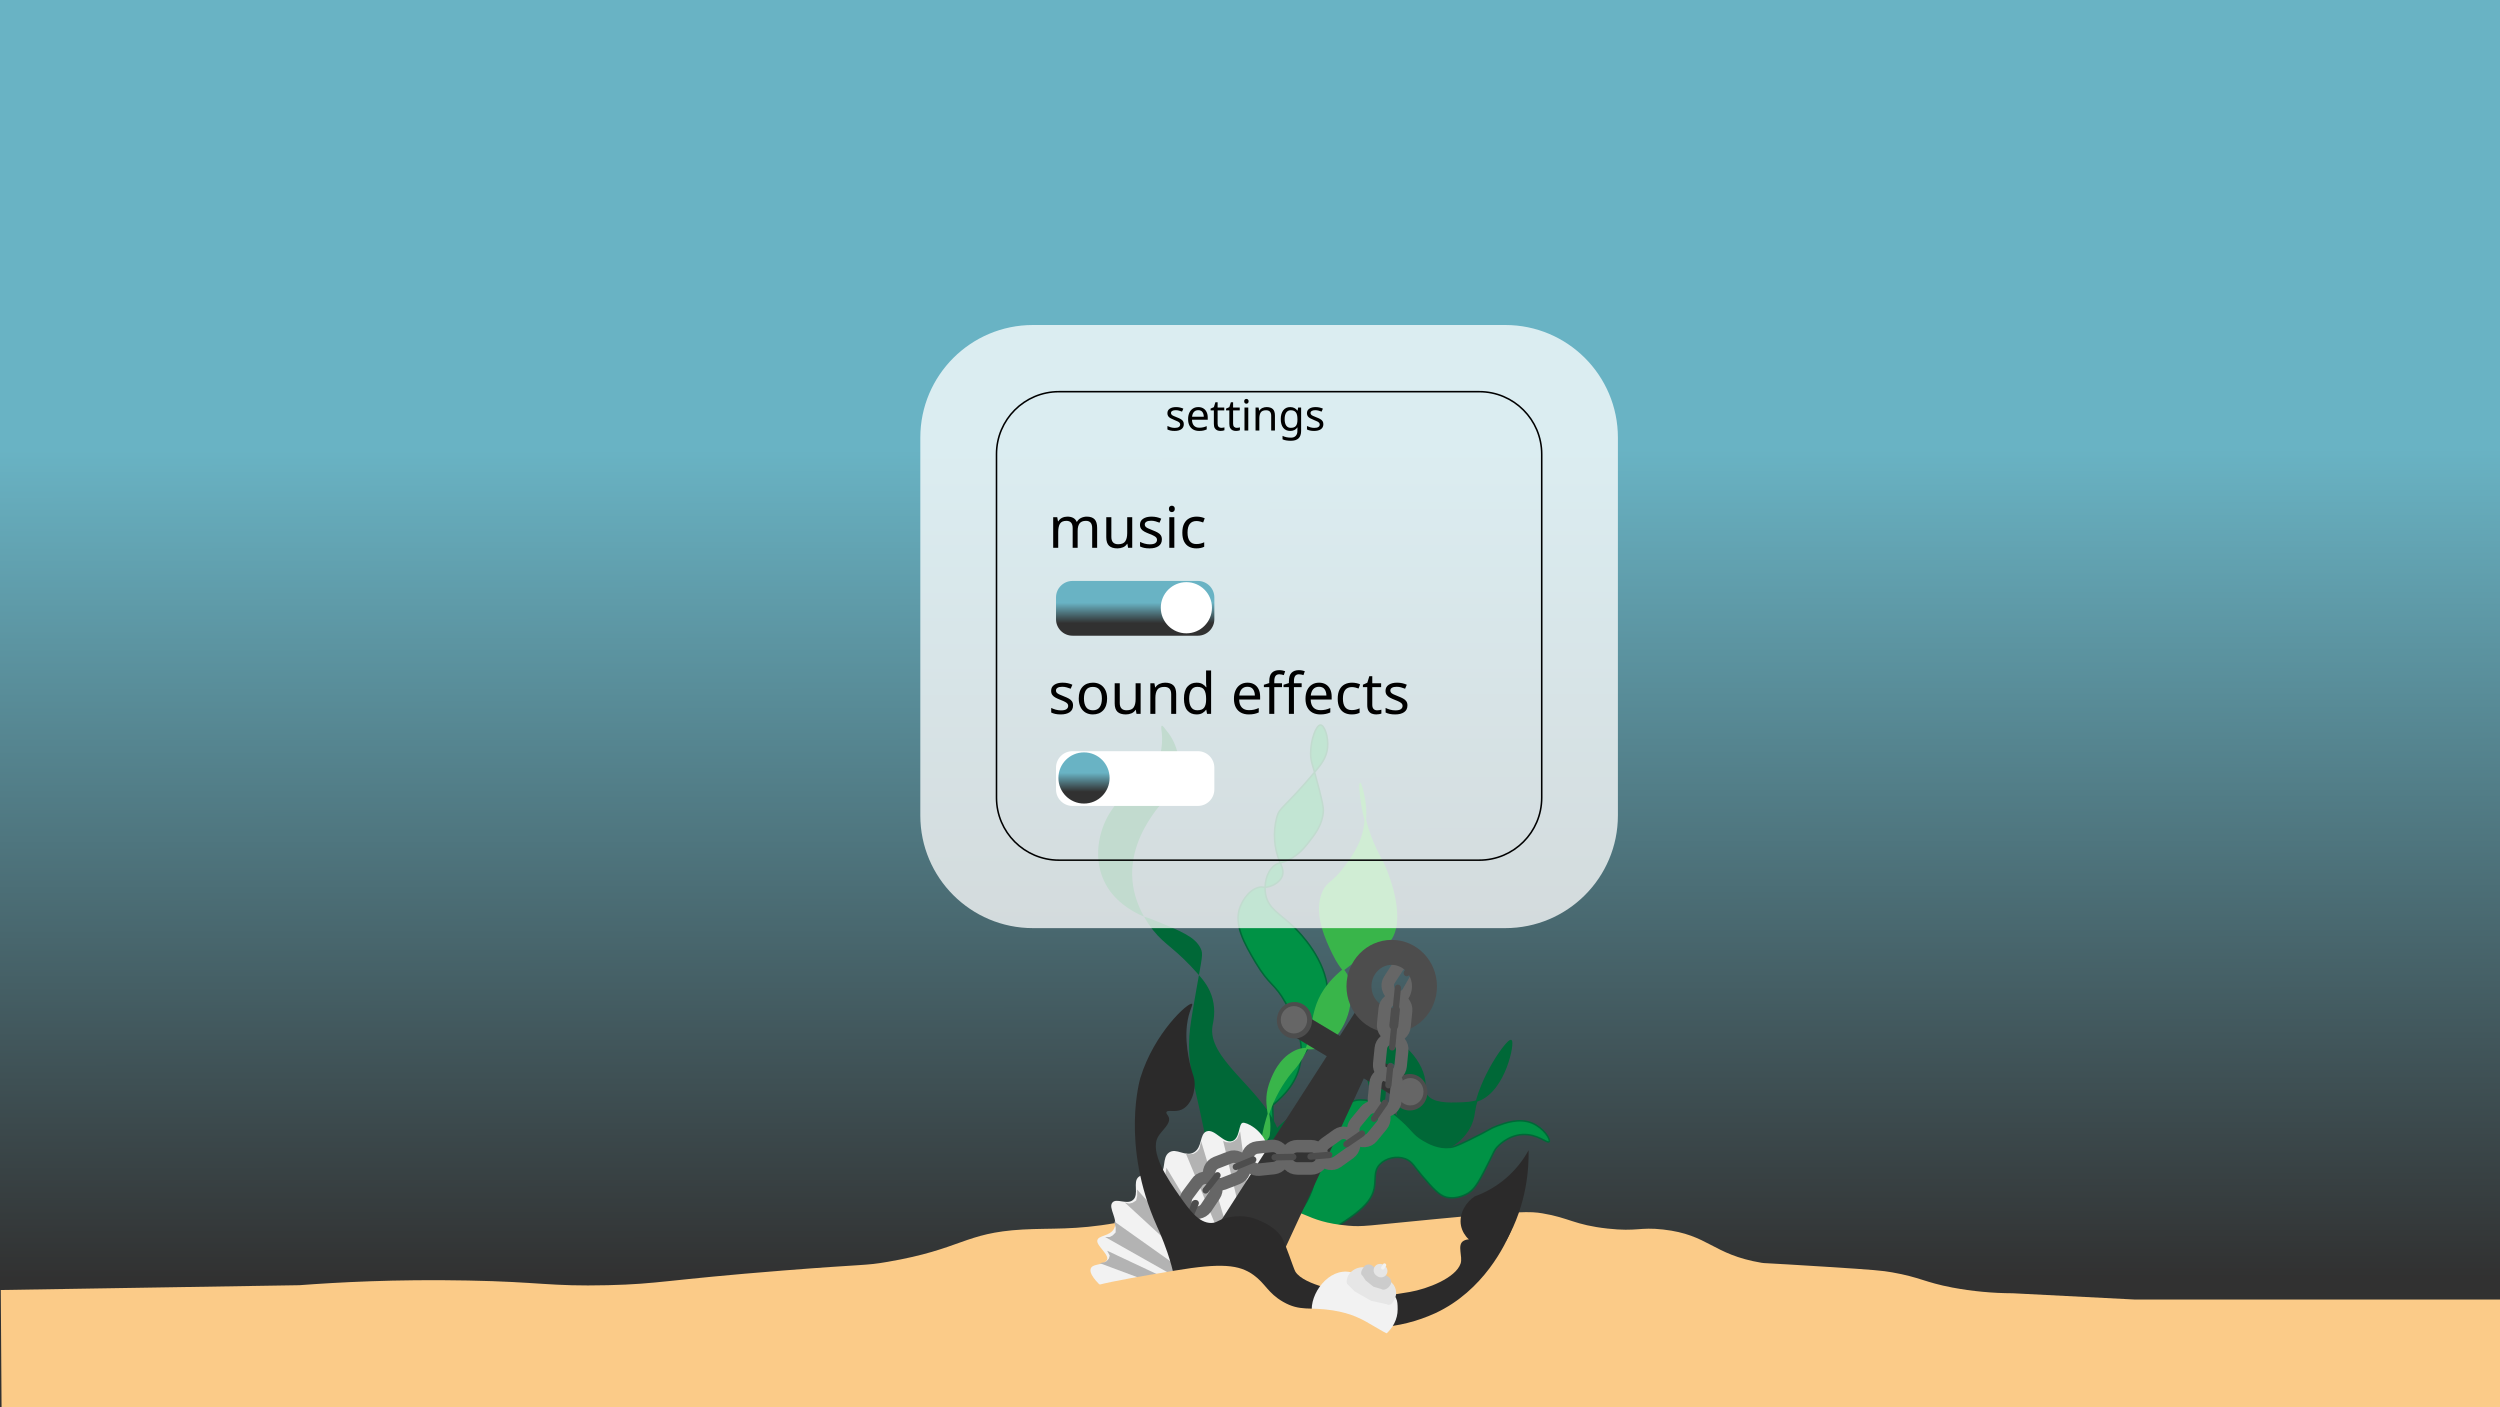
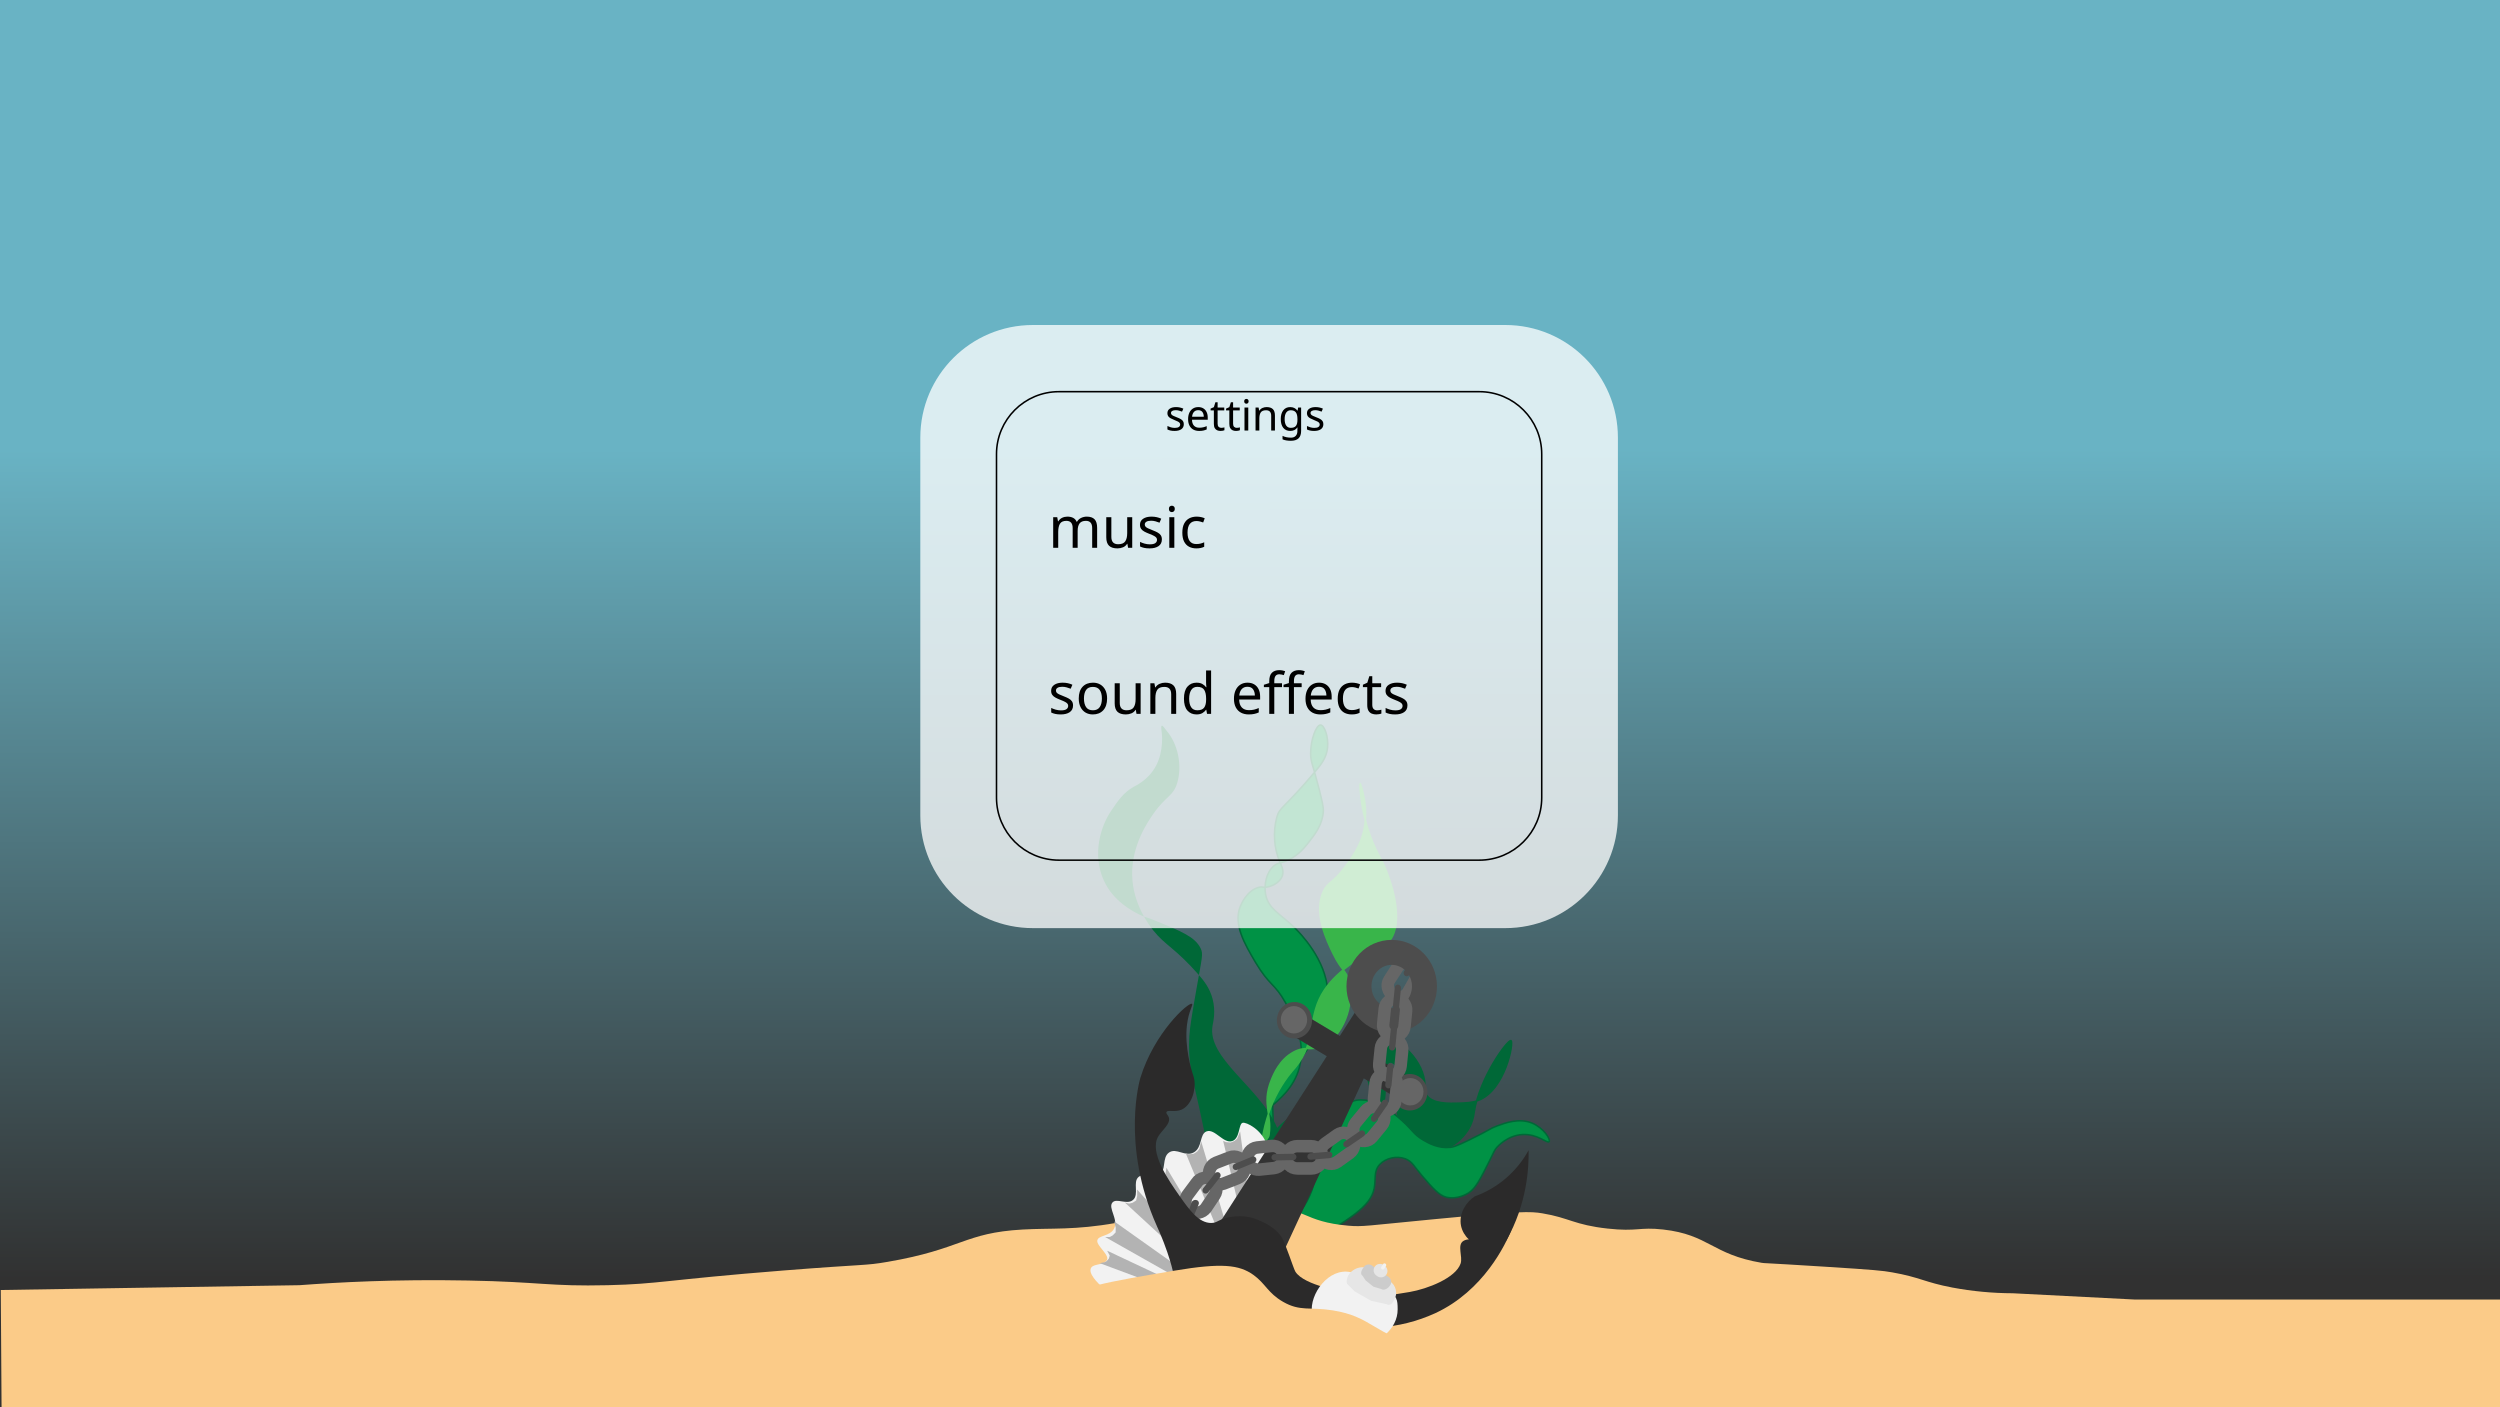
- <svg xmlns="http://www.w3.org/2000/svg" xmlns:xlink="http://www.w3.org/1999/xlink" width="1600" height="900" viewBox="0 0 1600 900">
+ <svg xmlns="http://www.w3.org/2000/svg" width="1600" height="900" viewBox="0 0 1600 900">
  <defs>
-     <style>.cls-1{fill:url(#linear-gradient);}.cls-2{fill:#009245;}.cls-2,.cls-5{stroke:#006837;}.cls-13,.cls-14,.cls-19,.cls-2,.cls-4,.cls-5,.cls-8{stroke-miterlimit:10;}.cls-3,.cls-5{fill:#006837;}.cls-4{fill:#39b54a;stroke:#39b54a;}.cls-6{fill:#fbcb88;}.cls-7{fill:#f2f2f2;}.cls-13,.cls-14,.cls-19,.cls-8{fill:none;}.cls-8{stroke:#b3b3b3;}.cls-9{fill:#b3b3b3;}.cls-10{fill:#333;}.cls-11{fill:#4d4d4d;}.cls-12{fill:#666;}.cls-13{stroke:#666;stroke-width:8px;}.cls-14{stroke:#4d4d4d;stroke-width:16px;}.cls-15{fill:#2b2a2a;}.cls-16{fill:#e6e6e6;}.cls-17{fill:#ccc;}.cls-18,.cls-23{fill:#fff;}.cls-18{opacity:0.76;}.cls-19{stroke:#000;}.cls-20{font-size:27.43px;}.cls-20,.cls-21{font-family:GorgeousGirls, Gorgeous Girls;}.cls-21{font-size:36.57px;}.cls-22{fill:url(#linear-gradient-2);}.cls-24{fill:url(#linear-gradient-3);}</style>
+     <style>.cls-1{fill:url(#linear-gradient);}.cls-2{fill:#009245;}.cls-2,.cls-5{stroke:#006837;}.cls-13,.cls-14,.cls-19,.cls-2,.cls-4,.cls-5,.cls-8{stroke-miterlimit:10;}.cls-3,.cls-5{fill:#006837;}.cls-4{fill:#39b54a;stroke:#39b54a;}.cls-6{fill:#fbcb88;}.cls-7{fill:#f2f2f2;}.cls-13,.cls-14,.cls-19,.cls-8{fill:none;}.cls-8{stroke:#b3b3b3;}.cls-9{fill:#b3b3b3;}.cls-10{fill:#333;}.cls-11{fill:#4d4d4d;}.cls-12{fill:#666;}.cls-13{stroke:#666;stroke-width:8px;}.cls-14{stroke:#4d4d4d;stroke-width:16px;}.cls-15{fill:#2b2a2a;}.cls-16{fill:#e6e6e6;}.cls-17{fill:#ccc;}.cls-18{fill:#fff;opacity:0.76;}.cls-19{stroke:#000;}.cls-20{font-size:27.43px;}.cls-20,.cls-21{font-family:GorgeousGirls, Gorgeous Girls;}.cls-21{font-size:36.57px;}</style>
    <linearGradient id="linear-gradient" x1="799.52" y1="-286.77" x2="800.45" y2="1148.33" gradientUnits="userSpaceOnUse">
      <stop offset="0.4" stop-color="#69b3c4" />
      <stop offset="0.77" stop-color="#313131" />
    </linearGradient>
-     <linearGradient id="linear-gradient-2" x1="726.51" y1="371.78" x2="726.53" y2="406.88" xlink:href="#linear-gradient" />
-     <linearGradient id="linear-gradient-3" x1="693.75" y1="481.52" x2="693.77" y2="514.28" xlink:href="#linear-gradient" />
  </defs>
  <g id="baggrund">
    <rect id="vand" class="cls-1" width="1600" height="901" />
    <g id="plante">
      <path class="cls-2" d="M780.54,791.16c-10.46-2.23-19.35-45-1.8-63.7,8.88-9.44,17.37-5.11,33.41-18.2,6.33-5.16,15.93-13,19.42-25.94,4.7-17.38-4.43-33.65-9-41.86-6.84-12.21-10.07-10.49-19-25.48-7.1-12-14.19-24.3-9.93-35.49.45-1.18,4.4-11.17,12.64-12.74,1.66-.32,2.29.36,4.52,0,4.08-.66,8.67-3.43,9.93-7.28,1.16-3.51-.76-6.9-1.8-9.1a45,45,0,0,1-1.81-28.22c1.79-6.8,4.63-5.58,24.39-29.12,4-4.72,7.46-9.07,8.12-15.47.73-6.92-2-14.51-4.51-14.56-2.76-.06-6.32,9.35-6.32,18.2,0,5.77,1.5,7.17,5.42,22.75,1.95,7.79,2.92,11.74,2.71,14.56-.65,8.42-5.38,14.45-9,19.11-2.81,3.6-6.73,8.6-13.54,11.84-4.84,2.29-6.28,1.39-9,3.64-5.07,4.12-6.48,12.25-5.42,18.2,1.68,9.42,9.46,12.61,18.06,20.93,4.34,4.2,20.58,21,21.67,40.95,1.24,22.54-17.21,43.47-21.67,48.23-5,5.38-8,6.93-10.84,12.74-4.86,10-1.26,16.07-2.71,33.68A107.11,107.11,0,0,1,809,755.22c-5.4,15.38-12.68,23.57-15.35,26.39C787.21,788.39,783.9,791.88,780.54,791.16Z" />
      <path class="cls-3" d="M792.28,807.54c12.67.89,40.59-51.87,24.39-87.36-11.12-24.36-44.22-43.24-40.64-63.7.44-2.52,2.16-9.18,0-17.29-1.89-7.12-5.84-11.85-9-15.48-15.06-17.09-21.25-18.61-28.9-28.21-2.58-3.22-13.18-16.87-13.55-35.49-.39-19.1,10.18-34.29,13.55-39.13,8.21-11.81,12.69-11,15.35-20,3.09-10.5.8-24.48-7.23-33.67-.62-.72-2-3-2.71-2.73s-.15,3.59,0,4.55c.08.45,1.36,11.39-3.61,20.93a30.52,30.52,0,0,1-4.51,6.37,35,35,0,0,1-9.94,7.28c-6.41,3.6-10,8.84-14.45,15.47-6.37,9.4-12.35,27.57-4.51,44.59,6,13.15,18.32,19.41,22.12,21.39,4.14,2.14,4.16,1.42,11.74,4.55,15.88,6.54,24.47,10.07,28,17.29,1.85,3.76.91,5.66-2.71,26.39-2.73,15.66-4.1,23.49-4.51,30-.93,14.68,1.76,25.77,3.61,33.67C781.74,769.65,781.85,806.82,792.28,807.54Z" />
      <path class="cls-4" d="M788.22,808a108.73,108.73,0,0,0,15.35-34.58c5.42-22.33.31-34.17,7.23-57.34a85.07,85.07,0,0,1,13.55-27.3c2-2.68,3.15-3.83,4.51-5.46,14.52-17.42,7.18-32.71,19-50.05,8.72-12.83,24.15-21.25,28.9-23.66,7.16-3.64,8.91-3.19,11.74-6.37,12-13.46-.06-43-1.81-47.32-2.45-6-3.45-6.61-6.32-12.75-10-21.36-10.14-41.82-9.93-41.86s7.17,18.05.9,35.49c-2.63,7.32-7.29,13.68-9.93,17.3-8.5,11.59-11.46,10-14.45,16.38-6.5,13.78,2.38,32,6.32,40,5.5,11.27,8.07,10,9.93,17.29,4,15.56-3.95,36.13-17.16,41.86-7.1,3.09-10.39-.45-18.06,3.64-9,4.79-12.83,14.11-14.45,18.2-6.38,16.08,1.46,22-1.81,37.32-4.39,20.58-21.1,21.43-27.09,41.86C782.3,778.55,781.18,790.68,788.22,808Z" />
      <path class="cls-5" d="M799.06,800.72c-5.77-1.32-8.71-34.14,6.32-61,4.28-7.65,13-23.16,29.8-29.13,19.69-7,36,4.26,41.55-3.64s-8.28-21.85-.9-34.58c.77-1.33,3.89-6.3,9-7.28,11-2.1,26.89,14.94,27.09,29.12,0,2.32-.36,4.21.91,6.37,3.51,6,14.89,5.66,20.77,5.46,4.2-.13,8.64-.28,12.64-1.82,17.15-6.58,22.88-37.37,20.77-38.22s-20,23.41-23.48,45.5A27.42,27.42,0,0,1,940,722.46c-1,1.66-7.94,13.08-20.77,13.65-1.08,0-10.39.31-17.16-6.37-7.55-7.45-9-20.67-7.23-30,1-5.38,3.23-9.77.91-14.56-1.2-2.46-4-5.91-6.33-5.46-5.92,1.17,1.73,26.14-9.93,42.78-9.28,13.23-21.71,8.25-39.74,19.11C807.36,761,805.62,802.22,799.06,800.72Z" />
      <path class="cls-2" d="M783.71,798.9c-.3,3.53,14.1,10.09,28.9,8.19,4.75-.61,8.92-2,22.57-10,27.94-16.36,42-24.77,44.26-36.4,1.24-6.26-.46-11.12,3.61-15.47,3.87-4.14,10.88-5.61,16.26-3.64,4.54,1.65,5.73,5,10.84,10.92,7.2,8.4,11,12.51,15.35,13.65,7.12,1.86,13.73-2.27,14.45-2.73,4.45-2.87,7.54-8.93,13.55-20.93,2.71-5.43,2.87-6.29,4.51-8.19.53-.62,6.74-7.6,16.26-8.19,9.8-.62,16.07,6,17.16,4.55s-3.44-8.73-10.84-11.84c-8.28-3.46-17-.24-22.58,1.82-5,1.86-4.63,2.63-18.06,9.11-7.92,3.81-9.66,4.31-11.74,4.55-7.66.85-13.91-2.67-17.16-4.55-7.16-4.16-6.82-7-17.16-15.48-5.17-4.21-8-6.46-12.64-8.19-2.68-1-11.55-4.28-18.07,0a13.44,13.44,0,0,0-3.61,3.64c-8.79,12.19-13.18,18.29-16.26,28.22-4,12.91,0,13.19-3.61,23.66a54.09,54.09,0,0,1-18.06,24.57C803.84,799.47,784.05,794.79,783.71,798.9Z" />
    </g>
    <path id="sand" class="cls-6" d="M1600,831.69h-234l-77.81-4a213.86,213.86,0,0,1-38.66-3.65c-18-3.43-20.49-6.55-38.65-9.75-6.06-1.06-10.5-1.55-43.74-3.65-39.89-2.53-37.61-2.09-39.67-2.44-31.86-5.36-33.64-18-63.07-21.31-15.32-1.74-16.43,1.51-35.6-.61-21.33-2.36-24.42-6.88-41.7-9.75-7.55-1.25-13.85-1.53-68.16,3.66-44.89,4.29-46.69,5.06-55.94,4.26-29.08-2.53-27.55-11.64-56-14-24.36-2-48.41,2.77-68.15,6.7-13.54,2.7-12.82,3.4-24.41,5.48-26.48,4.77-41.84,3.23-60,4.27-37.52,2.13-38.65,12.49-86.46,20.7-14.77,2.54-13.15,1.29-66.11,5.48-77,6.1-79.4,8.66-112.91,9.45-37.47.88-42.79-2.13-89.52-3-46.51-.92-84.09,1.21-107.82,3L.5,825.6,1,900.5H1600.5Z" />
    <g id="musling">
      <path class="cls-7" d="M795.32,718.59c-2.74.61-1.61,10-6.71,11.69-5.61,1.86-11.14-8.16-16.42-6.19-4.6,1.73-2.55,10.18-8.09,13.4s-11.16-3.16-15.91.12-1.51,11.59-6.45,14.84c-4.45,2.93-9.59-2.16-13.09.83-3.84,3.27.49,11-3.41,14.58s-10.65-1.39-13.32,1.79c-2.93,3.51,4.13,10.88,1.05,16.73-2.65,5-10.22,4.06-10.71,7.6s8.59,9.56,5.94,12.81c-2.79,3.42-9.55,1.59-10.26,5.65-.73,4.23,7.24,11.23,9,12.55,21.63,16.4,30.05,15.78,64.28,26.45,2.12.66,16.46,4.45,27.15,2.71,7.36-1.2,11.42-6.4,14-8.84,4.94-4.72,6.54-13.61,6.65-19.94.47-28.53-.77-70.56-8.13-92.59C807.5,722.74,797.63,718.07,795.32,718.59Z" />
      <line class="cls-8" x1="697.2" y1="875.02" x2="697.2" y2="875.02" />
      <polyline class="cls-9" points="807.56 847.07 708.58 800.45 710.23 803.54 709.7 805.46 708.24 807.11 707.05 807.79 703.78 808.41" />
      <polyline class="cls-9" points="802.91 846.09 727.77 761.29 727.8 765.41 727.12 768.33 724.79 769.8 722.68 770.3 719.87 769.59" />
      <path class="cls-9" d="M814,842.63c-5.09,9-20,13.49-27.53,11.6-6.21-1.56,10.27-15.5,15.51-23.88s14.7-25.89,16.48-19.53C820.57,818.57,818.48,834.6,814,842.63Z" />
      <polyline class="cls-9" points="802.32 842.78 768.73 730.42 767.59 735.28 766.2 736.99 763.87 738.47 760.83 738.73 758.96 738.26" />
      <polyline class="cls-9" points="809.12 840.63 793.68 724.1 791.79 728.7 790.15 730.15 787.62 731.21 784.58 730.95 782.81 730.17" />
      <polyline class="cls-9" points="805.35 845.04 746.54 747.36 745.84 751.41 744.65 754.15 742.1 755.15 739.95 755.25 737.31 754.01" />
      <polyline class="cls-9" points="804.77 846.79 713.13 781.72 714.05 785.73 714.02 788.73 712.07 790.71 710.13 791.69 707.24 791.66" />
    </g>
    <g id="anker">
      <polygon class="cls-10" points="780.89 782.08 787.15 816.46 822.19 799.59 888.74 655.81 869.45 644.38 780.89 782.08" />
      <polygon class="cls-10" points="899.28 688 891.77 701.49 829.86 664.43 837.37 650.95 899.28 688" />
      <ellipse class="cls-11" cx="828.45" cy="652.99" rx="11.26" ry="11.68" />
      <ellipse class="cls-11" cx="902.28" cy="699.04" rx="11.26" ry="11.68" />
      <ellipse class="cls-12" cx="828.13" cy="652.66" rx="8.45" ry="8.76" />
      <ellipse class="cls-12" cx="902.59" cy="698.72" rx="8.45" ry="8.76" />
      <g id="lænke">
        <path class="cls-13" d="M891.64,637.13h0c-3.15-2.18-4.62-6.62-2.52-9.88l5.31-8.24a6.75,6.75,0,0,1,9.54-2h0a7.3,7.3,0,0,1,1.89,9.88l-4.69,8.24A6.74,6.74,0,0,1,891.64,637.13Z" />
        <ellipse id="top_anker" data-name="top anker" class="cls-14" cx="890.7" cy="631.25" rx="20.96" ry="21.73" />
        <path class="cls-11" d="M899.2,624.5h0a2.14,2.14,0,0,1-.58-2.88l6.3-9.93a2,2,0,0,1,2.78-.59h0a2.13,2.13,0,0,1,.57,2.88L902,623.9A2,2,0,0,1,899.2,624.5Z" />
        <path class="cls-13" d="M891.37,663.26h0a7.08,7.08,0,0,1-6.13-7.82l1-9.86a7,7,0,0,1,7.54-6.36h0A7.09,7.09,0,0,1,899.9,647l-1,9.86A7,7,0,0,1,891.37,663.26Z" />
        <path class="cls-13" d="M888.85,688.67h0a7.1,7.1,0,0,1-6.14-7.82l1-9.86a7,7,0,0,1,7.55-6.36h0a7.08,7.08,0,0,1,6.13,7.82l-1,9.86A7,7,0,0,1,888.85,688.67Z" />
        <path class="cls-11" d="M890.76,672.34h0a2.06,2.06,0,0,1-1.79-2.28l1.23-12.41a2,2,0,0,1,2.2-1.85h0a2.06,2.06,0,0,1,1.79,2.28L893,670.49A2,2,0,0,1,890.76,672.34Z" />
        <path class="cls-13" d="M885.48,711h0a7.08,7.08,0,0,1-6.14-7.82l1-9.86a7,7,0,0,1,7.55-6.36h0a7.08,7.08,0,0,1,6.13,7.82l-1,9.86A7,7,0,0,1,885.48,711Z" />
        <path class="cls-13" d="M868.43,728.52h0a7.32,7.32,0,0,1-.75-10l6.21-7.54a6.72,6.72,0,0,1,9.69-.78h0a7.32,7.32,0,0,1,.76,10.05l-6.21,7.53A6.73,6.73,0,0,1,868.43,728.52Z" />
        <path class="cls-11" d="M878.19,717.65h0a2.14,2.14,0,0,1-.45-2.9l7-10.11a2,2,0,0,1,2.8-.46h0a2.12,2.12,0,0,1,.45,2.9l-7,10.11A2,2,0,0,1,878.19,717.65Z" />
        <path class="cls-11" d="M888.35,696.57h0a2.07,2.07,0,0,1-1.79-2.28l1.18-11.82a2,2,0,0,1,2.2-1.86h0a2.08,2.08,0,0,1,1.79,2.29l-1.18,11.81A2,2,0,0,1,888.35,696.57Z" />
        <path class="cls-13" d="M761.64,774.91h0a7.49,7.49,0,0,0,10.19-1.8l5.44-8.15a7.31,7.31,0,0,0-1.74-9.92h0a6.74,6.74,0,0,0-9.56,1.8L759.9,765A7.32,7.32,0,0,0,761.64,774.91Z" />
        <path id="spidsen_af_skaftet" data-name="spidsen af skaftet" class="cls-15" d="M964,794c13.3-23.53,14.51-46.43,14.31-57.86a64.12,64.12,0,0,1-34.38,29.52" />
        <path class="cls-11" d="M756.53,790.11h0a2,2,0,0,0,2.76-.65L767,771.12a2.13,2.13,0,0,0-.63-2.86h0a2.76,2.76,0,0,0-3.39.65l-7,18.34A2.12,2.12,0,0,0,756.53,790.11Z" />
        <path id="skaftet" class="cls-15" d="M944,765.6c-5.56,3.38-10.57,11.15-8.93,19a16.49,16.49,0,0,0,5,8.62,6.83,6.83,0,0,0-3.52,1c-4.18,2.61-.25,10-1.77,14.47-3.18,9.28-21.27,16.22-32.53,18.17-25.43,4.39-25.66,2.59-41.3,0,0,0-26.33-4-31.91-13-1.21-2-6.44-18.49-8.76-22.05-4.62-7.11-13.44-10.28-13.44-10.28-9.28-4.75-18.28-2.91-21.16-2.28-6.3,1.39-6.53,3.39-10.41,3.45-8,.11-14.08-8.32-20.29-17.19-7.15-10.19-19.52-27.85-13.81-38,2.29-4.07,8.18-8.16,6.9-12.3-.51-1.65-1.89-2.45-1.55-3.43.63-1.75,5.28.26,9.6-1.57,6.16-2.62,9.41-12.14,8.23-19.33a20.59,20.59,0,0,0-.93-3.36c-.87-2.72-5.49-17.53-3.74-31.71,1.1-8.94,4.13-12.77,3.23-13.35-2.2-1.41-24.2,18.46-33.05,47.31,0,0-13,42.43,10.6,95.06.77,1.7,3.58,7.75,6.54,16.36,4.77,13.83,4.24,17.74,6.45,23.52,6.75,17.65,30.43,30.29,49.89,29.5,9.71-.39,12-3.87,28.78-4.73,5.86-.29,11.1-.08,21.35.35,18,.76,22.22.19,28.75-.28a102.44,102.44,0,0,0,36.29-9.08c31.18-14.46,45.12-44.29,48.81-53.38" />
        <path class="cls-11" d="M893.26,646.12h0a2.07,2.07,0,0,1-1.79-2.28L892.64,632a2,2,0,0,1,2.2-1.86h0a2.07,2.07,0,0,1,1.79,2.28l-1.17,11.82A2,2,0,0,1,893.26,646.12Z" />
        <rect class="cls-13" x="827.58" y="729.02" width="14.26" height="23.31" rx="7.13" transform="translate(1577.44 -92.21) rotate(90.14)" />
        <path class="cls-13" d="M846.32,741.77h0a7.32,7.32,0,0,1,1.77-9.91l7.88-5.62a6.74,6.74,0,0,1,9.56,1.84h0a7.3,7.3,0,0,1-1.77,9.91l-7.88,5.62A6.75,6.75,0,0,1,846.32,741.77Z" />
        <path class="cls-11" d="M836.72,740.32h0a2.05,2.05,0,0,1,1.84-2.23l12-1a2,2,0,0,1,2.16,1.91h0a2.05,2.05,0,0,1-1.84,2.23l-12,1A2,2,0,0,1,836.72,740.32Z" />
        <path class="cls-11" d="M860,733.47h0a2.13,2.13,0,0,1,.57-2.88l10-6.87a2,2,0,0,1,2.78.59h0a2.13,2.13,0,0,1-.57,2.88l-10,6.87A2,2,0,0,1,860,733.47Z" />
        <path class="cls-13" d="M798.34,742.18h0a7,7,0,0,0,7.52,6.39l9.51-1a7.08,7.08,0,0,0,6.16-7.8h0A7,7,0,0,0,814,733.4l-9.51,1A7.08,7.08,0,0,0,798.34,742.18Z" />
        <path class="cls-11" d="M813.73,740.72h0a2,2,0,0,0,2,2l12-.22a2.05,2.05,0,0,0,2-2.12h0a2,2,0,0,0-2-2l-12,.23A2.05,2.05,0,0,0,813.73,740.72Z" />
        <path class="cls-13" d="M774.26,753.36h0a6.82,6.82,0,0,0,8.86,4.15l9-3.49a7.24,7.24,0,0,0,4-9.19h0a6.81,6.81,0,0,0-8.85-4.15l-9,3.49A7.24,7.24,0,0,0,774.26,753.36Z" />
        <path class="cls-11" d="M789.06,747.56h0a2,2,0,0,0,2.6,1.16l11.18-4.62a2.11,2.11,0,0,0,1.12-2.7h0a2,2,0,0,0-2.61-1.16l-11.17,4.62A2.1,2.1,0,0,0,789.06,747.56Z" />
        <path class="cls-11" d="M770.32,763.47h0a2,2,0,0,0,2.82-.29l7.63-9.65a2.14,2.14,0,0,0-.28-2.93h0a2,2,0,0,0-2.82.29L770,760.54A2.15,2.15,0,0,0,770.32,763.47Z" />
      </g>
    </g>
    <g id="musling2">
      <path class="cls-7" d="M894.5,838c0,12.7-12.31,23-27.5,23s-27.5-10.3-27.5-23,13.4-28.64,27.5-23c7.5,3,15.4,7.73,21,11C894,829.5,894.5,831.65,894.5,838Z" />
      <path class="cls-16" d="M892.19,832.1l-1.07,1.71a2.73,2.73,0,0,1-3.76.86l-9.86-2.17-10.5-6-4.5-4.5c-1.32-.83-.32-4.58.5-5.9h0a10.82,10.82,0,0,1,14.86-3.43l11.51,7.21A8.89,8.89,0,0,1,892.19,832.1Z" />
      <path class="cls-17" d="M889.69,822.57l-.28.4c-1.17,1.7-3.71,3.2-5.41,2l-5-1.5-5-4-2-3c-1.7-1.17-.64-3.47.53-5.17l.28-.4a3.77,3.77,0,0,1,5.22-1l10.7,7.38A3.76,3.76,0,0,1,889.69,822.57Z" />
      <rect class="cls-16" x="879.46" y="808.79" width="8.19" height="9" rx="4.1" transform="translate(-287.49 1079.29) rotate(-55.43)" />
      <rect class="cls-7" x="884.35" y="808.4" width="2.23" height="4.32" rx="1.11" transform="translate(564.54 -346.19) rotate(32.02)" />
    </g>
    <path class="cls-6" d="M685.17,832.16c.43-7.83,23.56-11.74,66.82-19,29.8-5,41.08-3.72,50.12,2.73,7.82,5.57,9.25,11.63,19.06,17.27,10.94,6.3,17,3.14,31.76,5.47,25.27,4,26.85,15.77,54.68,21.79,18.5,4,30.8,1.61,30.84,2.45.09,1.85-58.86,12.94-128.38,6.14C754.68,863.55,684.42,846,685.17,832.16Z" />
  </g>
  <g id="Layer_1" data-name="Layer 1">
    <rect class="cls-18" x="589" y="208" width="446.46" height="386" rx="72.09" />
    <rect class="cls-19" x="637.76" y="250.67" width="348.94" height="299.83" rx="39.99" />
    <text class="cls-20" transform="translate(745.73 275.52)">settings</text>
    <text class="cls-21" transform="translate(670.93 350.61)">music</text>
    <text class="cls-21" transform="translate(670.87 456.88)">sound effects</text>
-     <rect class="cls-22" x="675.85" y="371.8" width="101.33" height="35.05" rx="10.56" />
-     <rect class="cls-23" x="675.85" y="480.75" width="101.33" height="35.05" rx="10.56" />
-     <circle class="cls-24" cx="693.76" cy="497.9" r="16.38" />
-     <circle class="cls-23" cx="759.28" cy="388.95" r="16.38" />
  </g>
</svg>
